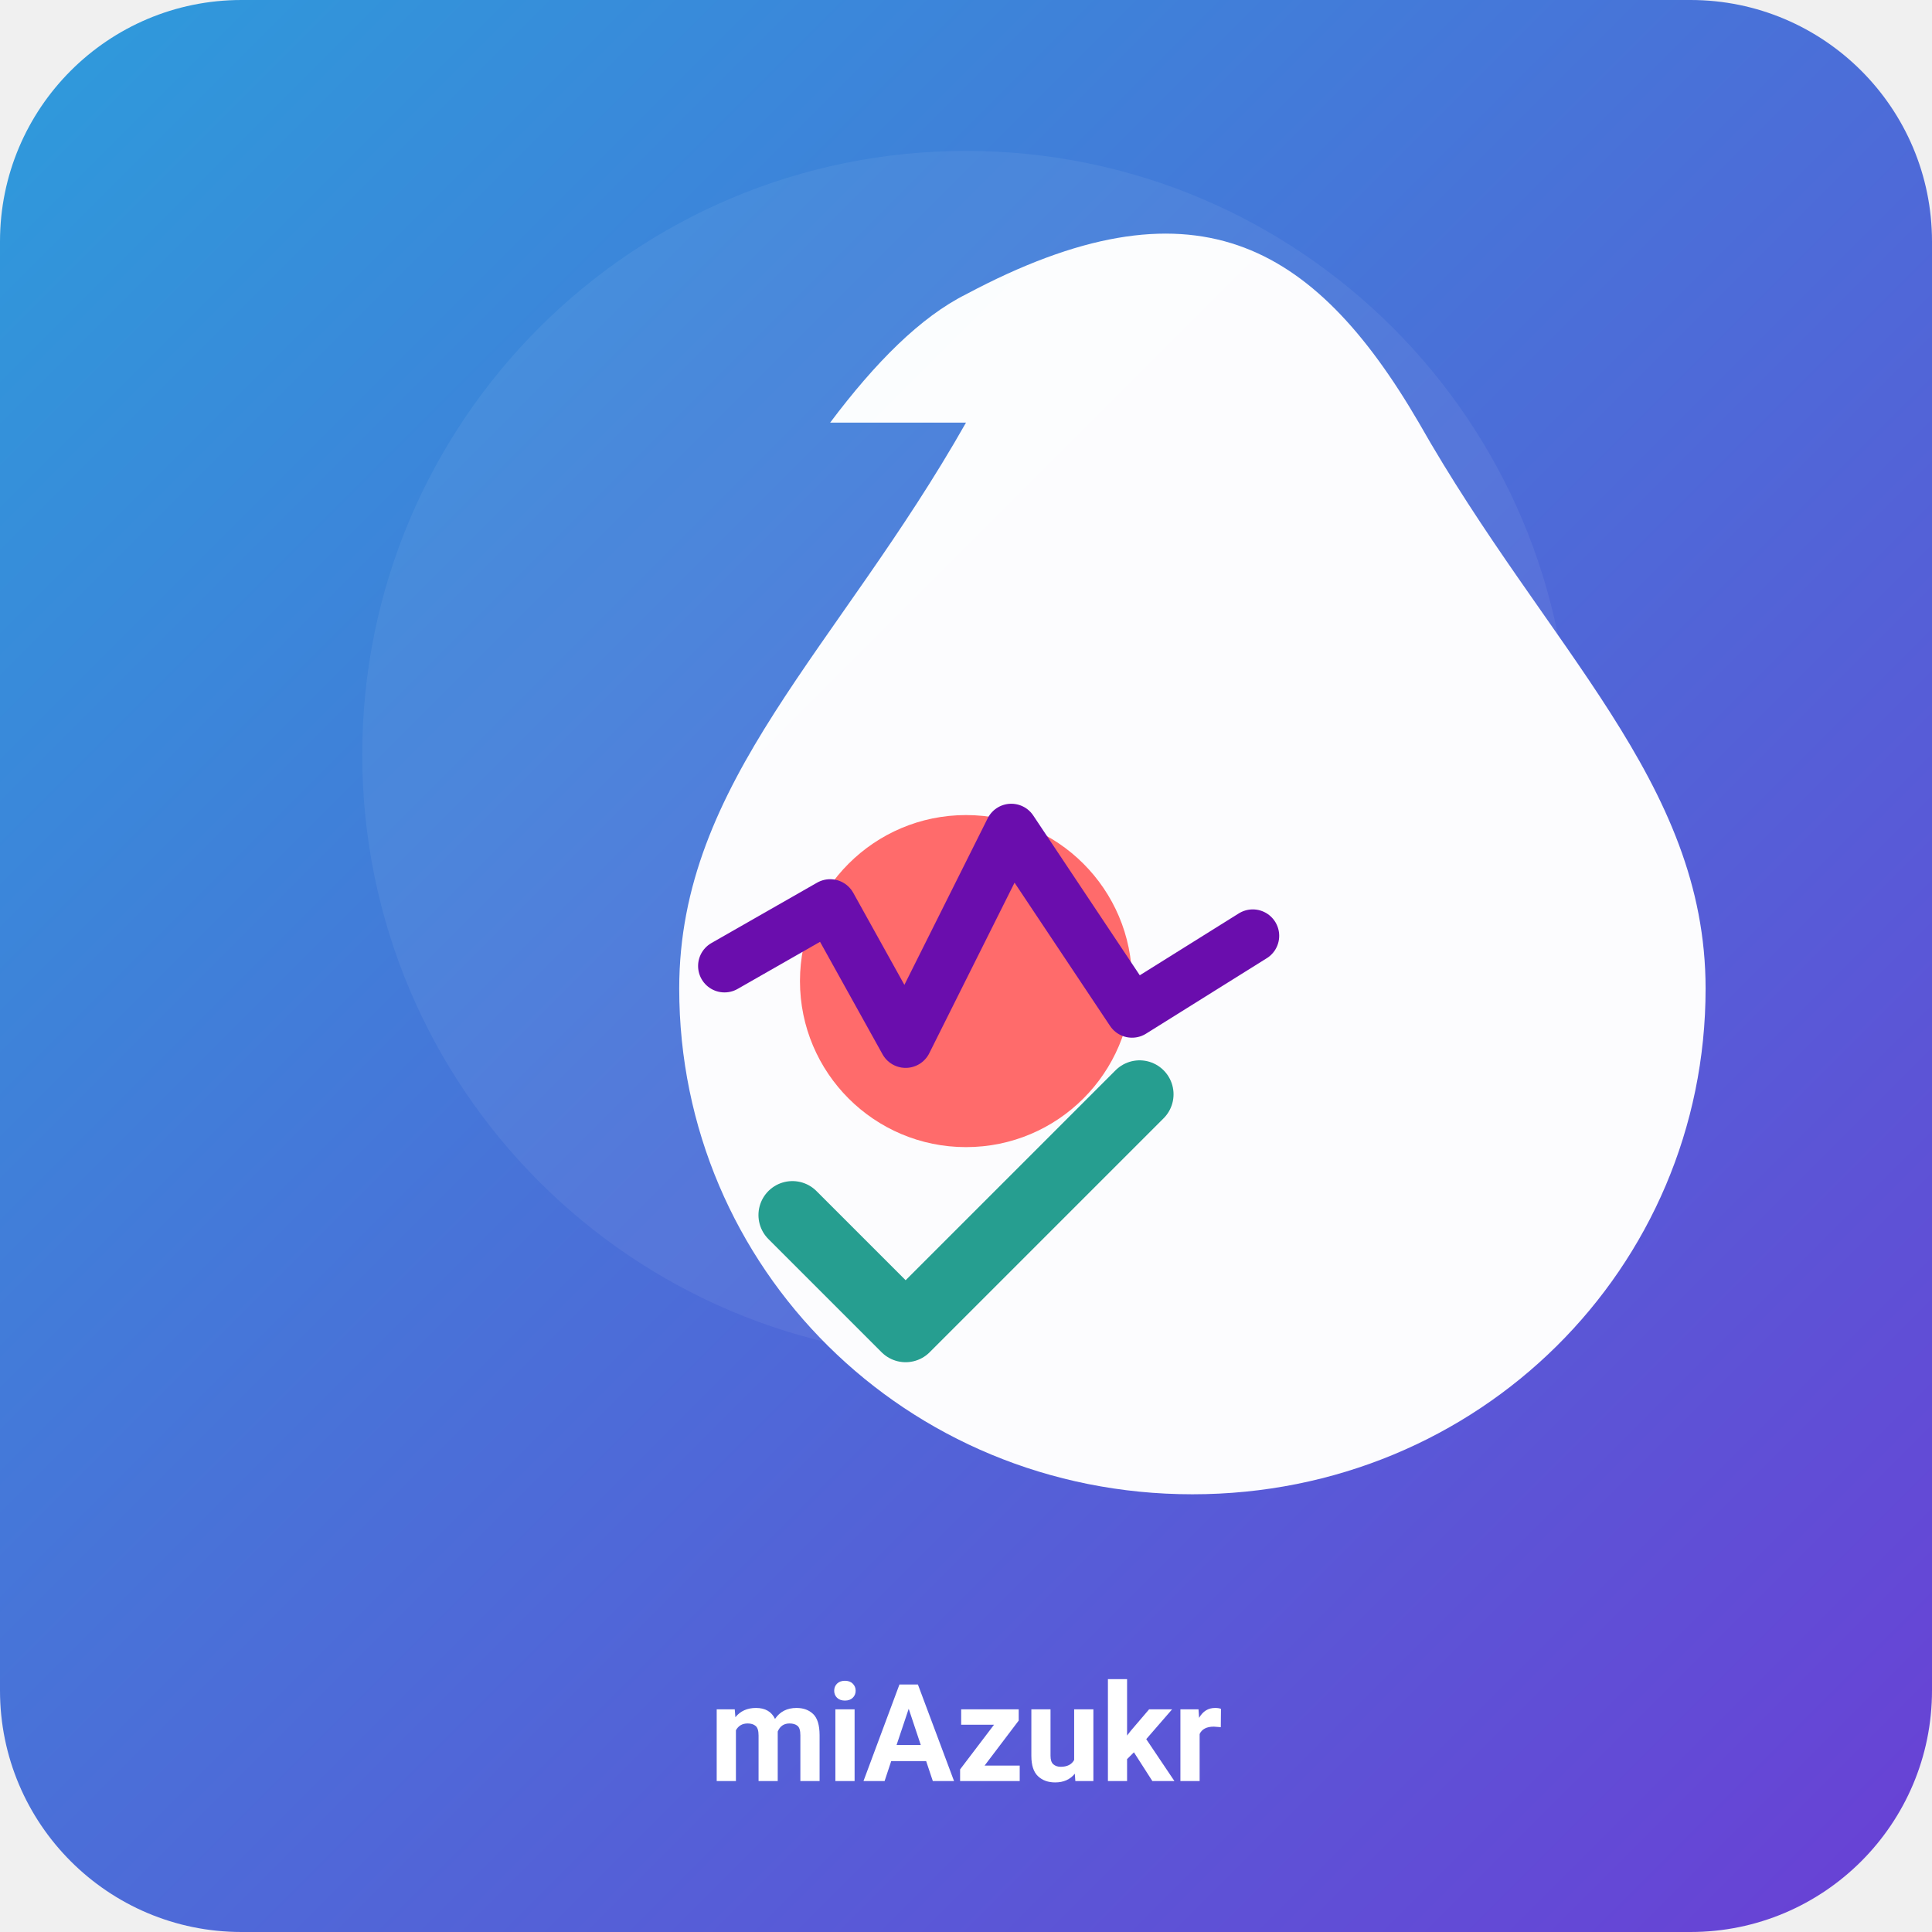
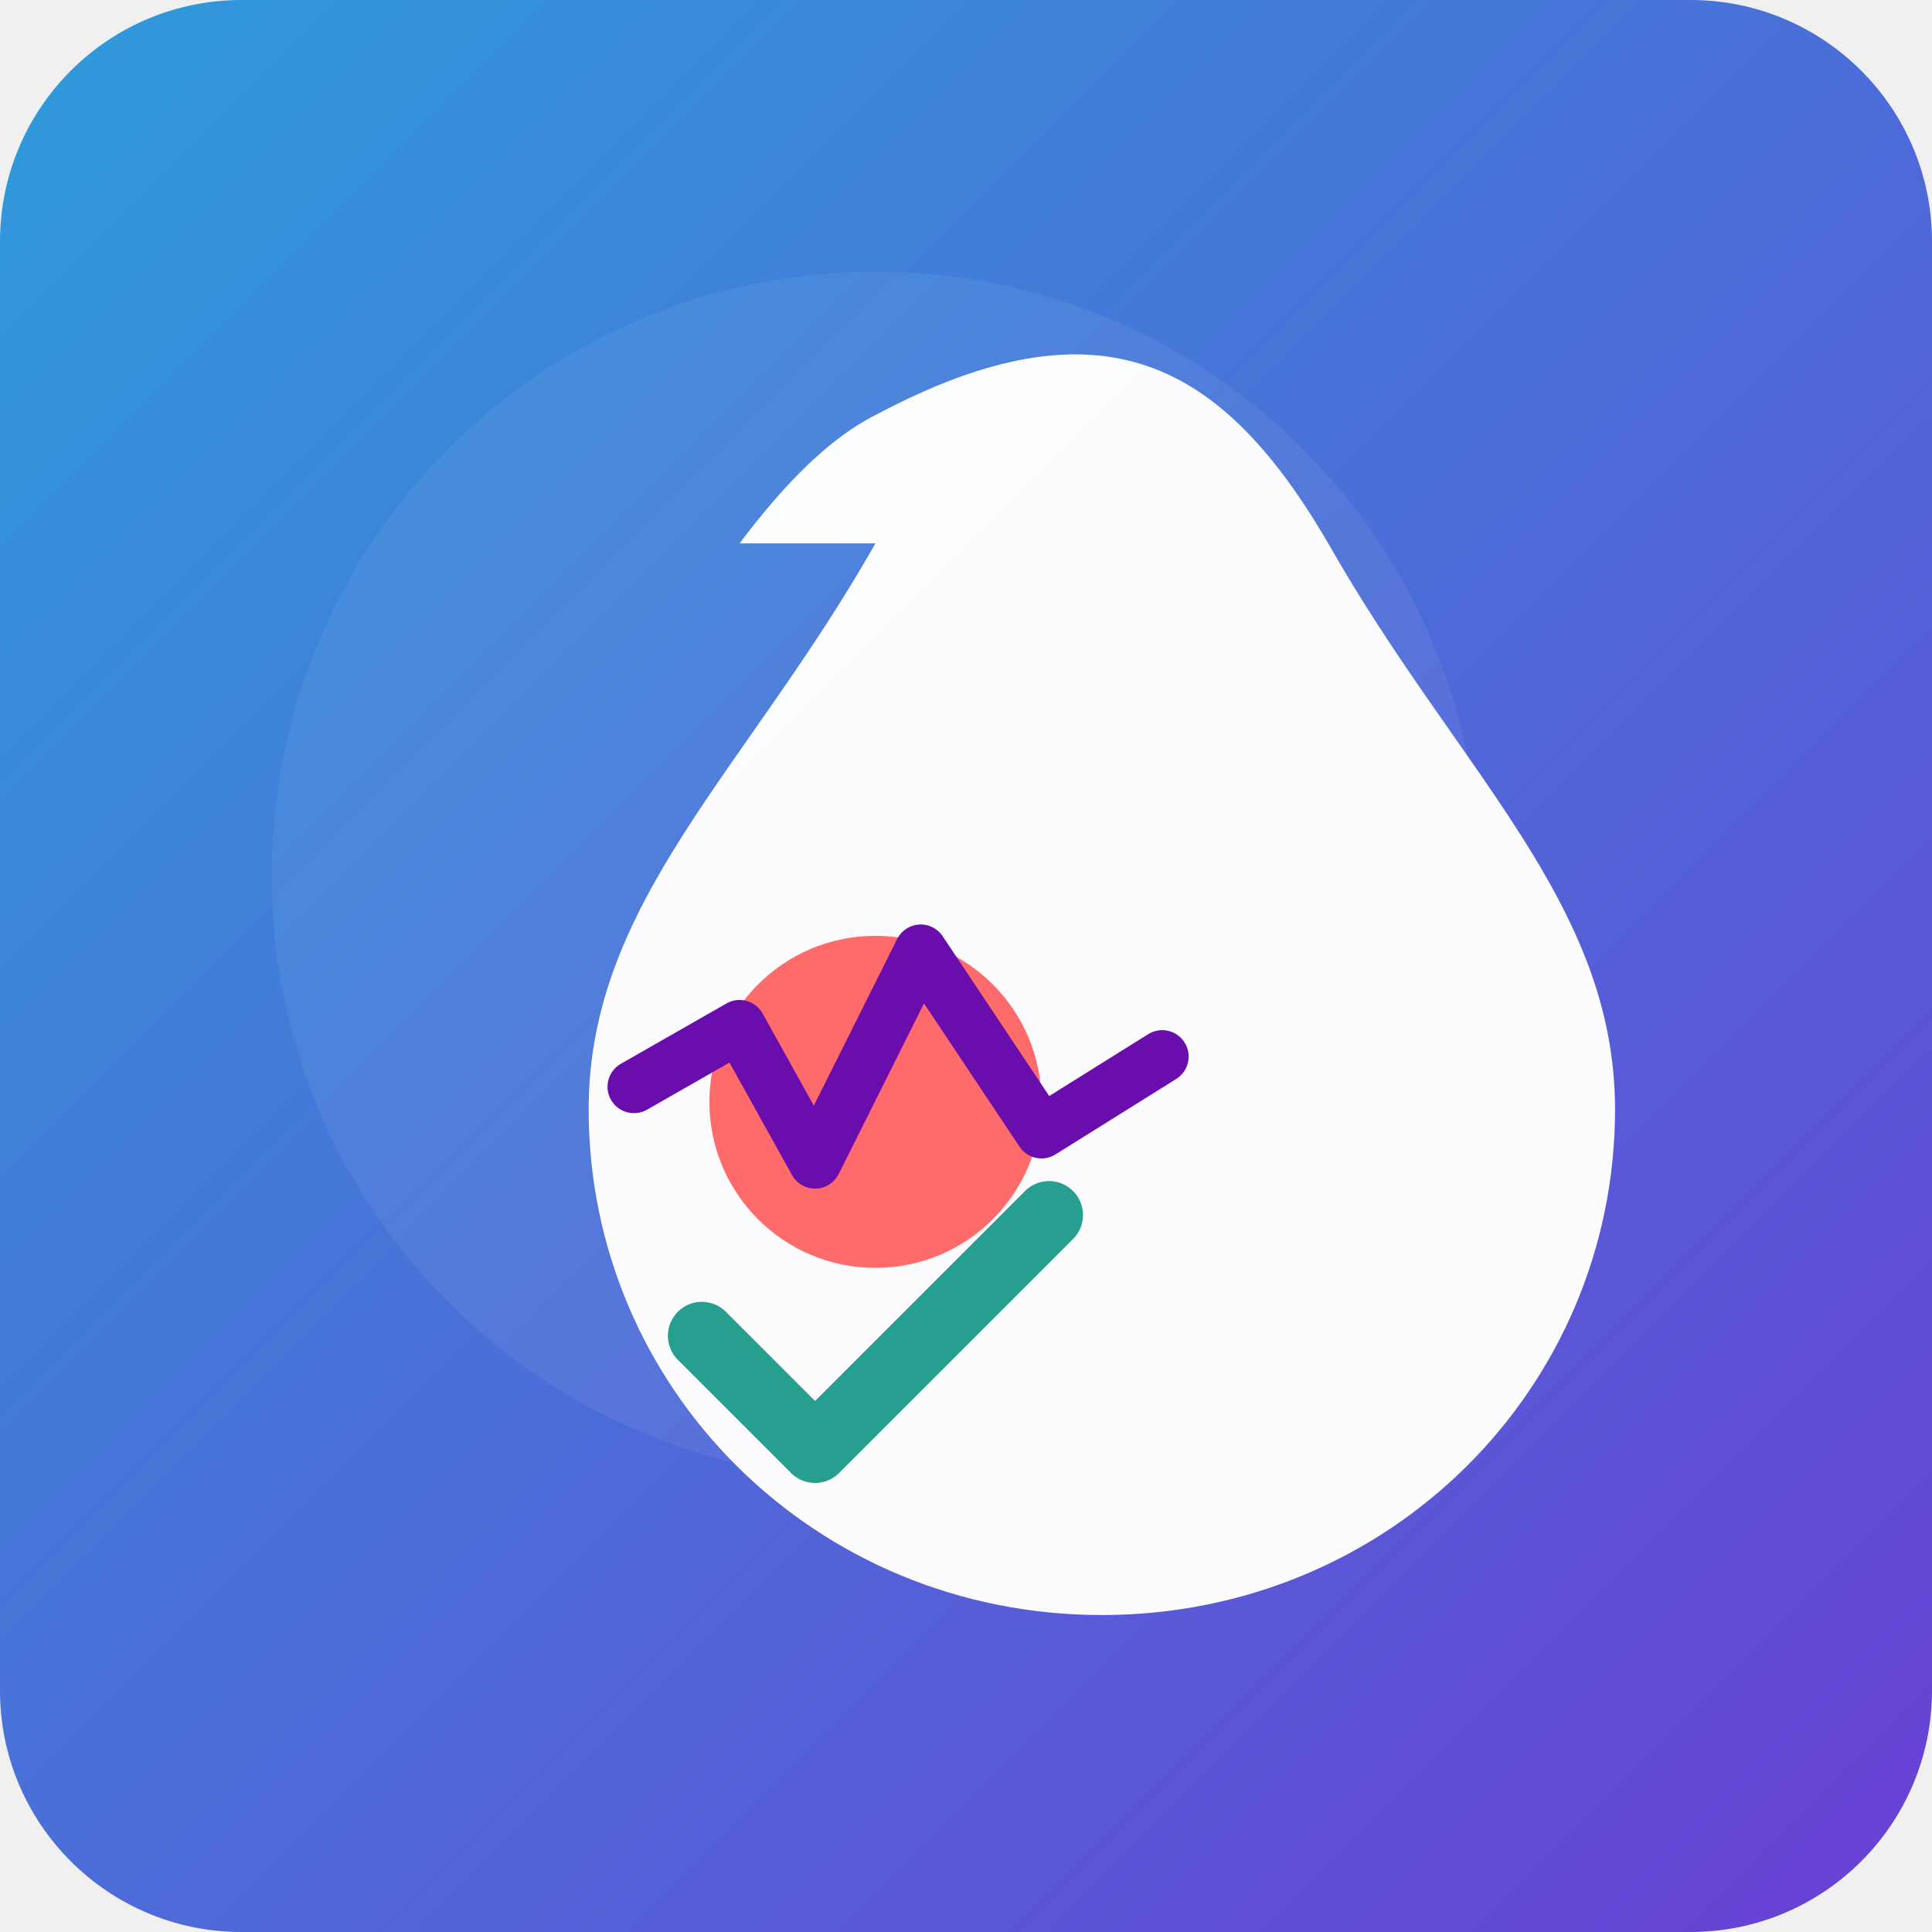
<svg xmlns="http://www.w3.org/2000/svg" viewBox="0 0 512 512" role="img" aria-labelledby="title">
  <defs>
    <linearGradient id="g1" x1="0" x2="1" y1="0" y2="1">
      <stop offset="0%" stop-color="#2D9CDB" />
      <stop offset="100%" stop-color="#6A3FD5" />
    </linearGradient>
  </defs>
-   <rect width="512" height="512" rx="64" fill="url(#g1)" />
-   <circle cx="256" cy="200" r="160" fill="#ffffff" opacity="0.06" />
-   <path d="M256 112c-34 60-76 95-76 150 0 74 60 134 136 134s136-60 136-134c0-55-42-90-76-150-28-48-60-66-120-34-12 6-24 18-36 34z" fill="#fff" opacity="0.98" />
-   <circle cx="256" cy="260" r="44" fill="#FF6B6B" />
-   <path d="M192 256 L220 240 L240 276 L268 220 L300 268 L332 248" fill="none" stroke="#6A0DAD" stroke-width="14" stroke-linecap="round" stroke-linejoin="round" />
-   <polyline points="210,322 240,352 302,290" fill="none" stroke="#1B998B" stroke-width="18" stroke-linecap="round" stroke-linejoin="round" opacity="0.95" />
-   <g transform="translate(0,16)">
-     <text x="256" y="456" font-family="Segoe UI, Roboto, Arial, sans-serif" font-size="36" fill="#ffffff" text-anchor="middle" font-weight="700">miAzukr</text>
+   <rect width="512" height="512" rx="64" fill="url(#g1)" id="rect2" x="0" y="0" />
+   <g transform="translate(-24,32)">
+     <circle cx="256" cy="200" r="160" fill="#ffffff" opacity="0.06" />
+     <path d="M256 112c-34 60-76 95-76 150 0 74 60 134 136 134s136-60 136-134c0-55-42-90-76-150-28-48-60-66-120-34-12 6-24 18-36 34z" fill="#fff" opacity="0.98" />
+     <circle cx="256" cy="260" r="44" fill="#FF6B6B" />
+     <path d="M192 256 L220 240 L240 276 L268 220 L300 268 L332 248" fill="none" stroke="#6A0DAD" stroke-width="14" stroke-linecap="round" stroke-linejoin="round" />
+     <polyline points="210,322 240,352 302,290" fill="none" stroke="#1B998B" stroke-width="18" stroke-linecap="round" stroke-linejoin="round" opacity="0.95" />
  </g>
</svg>
